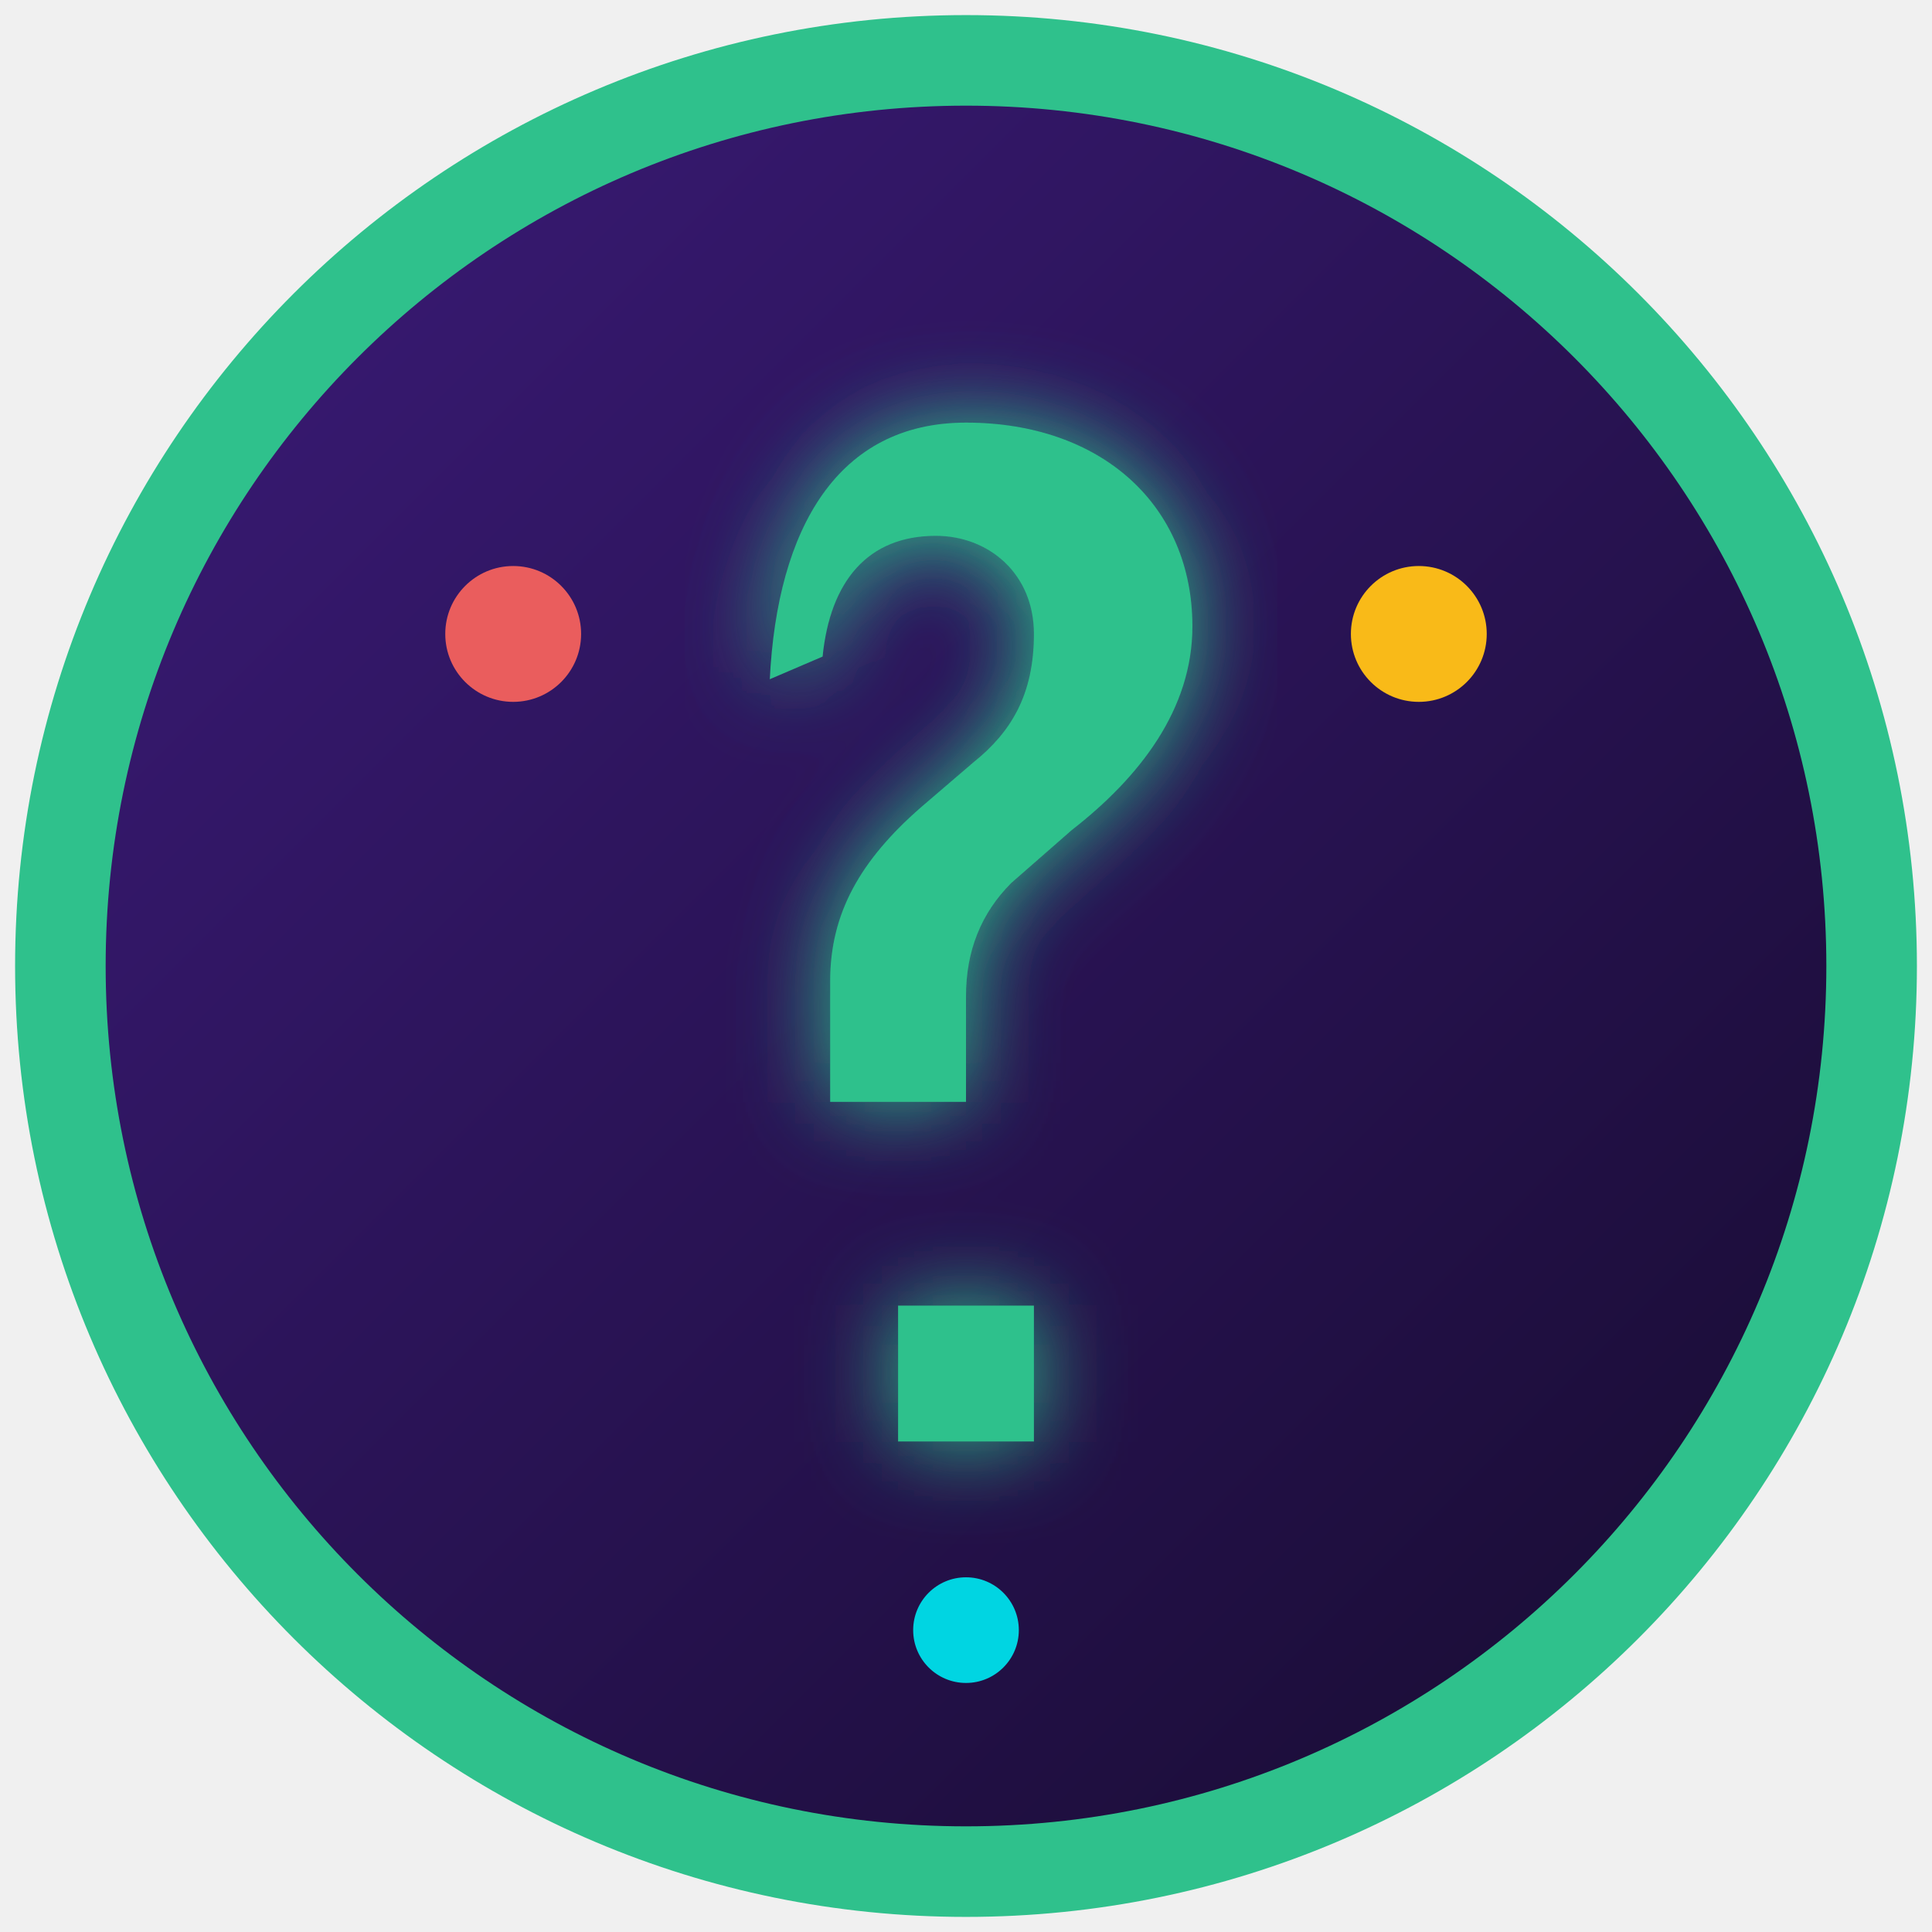
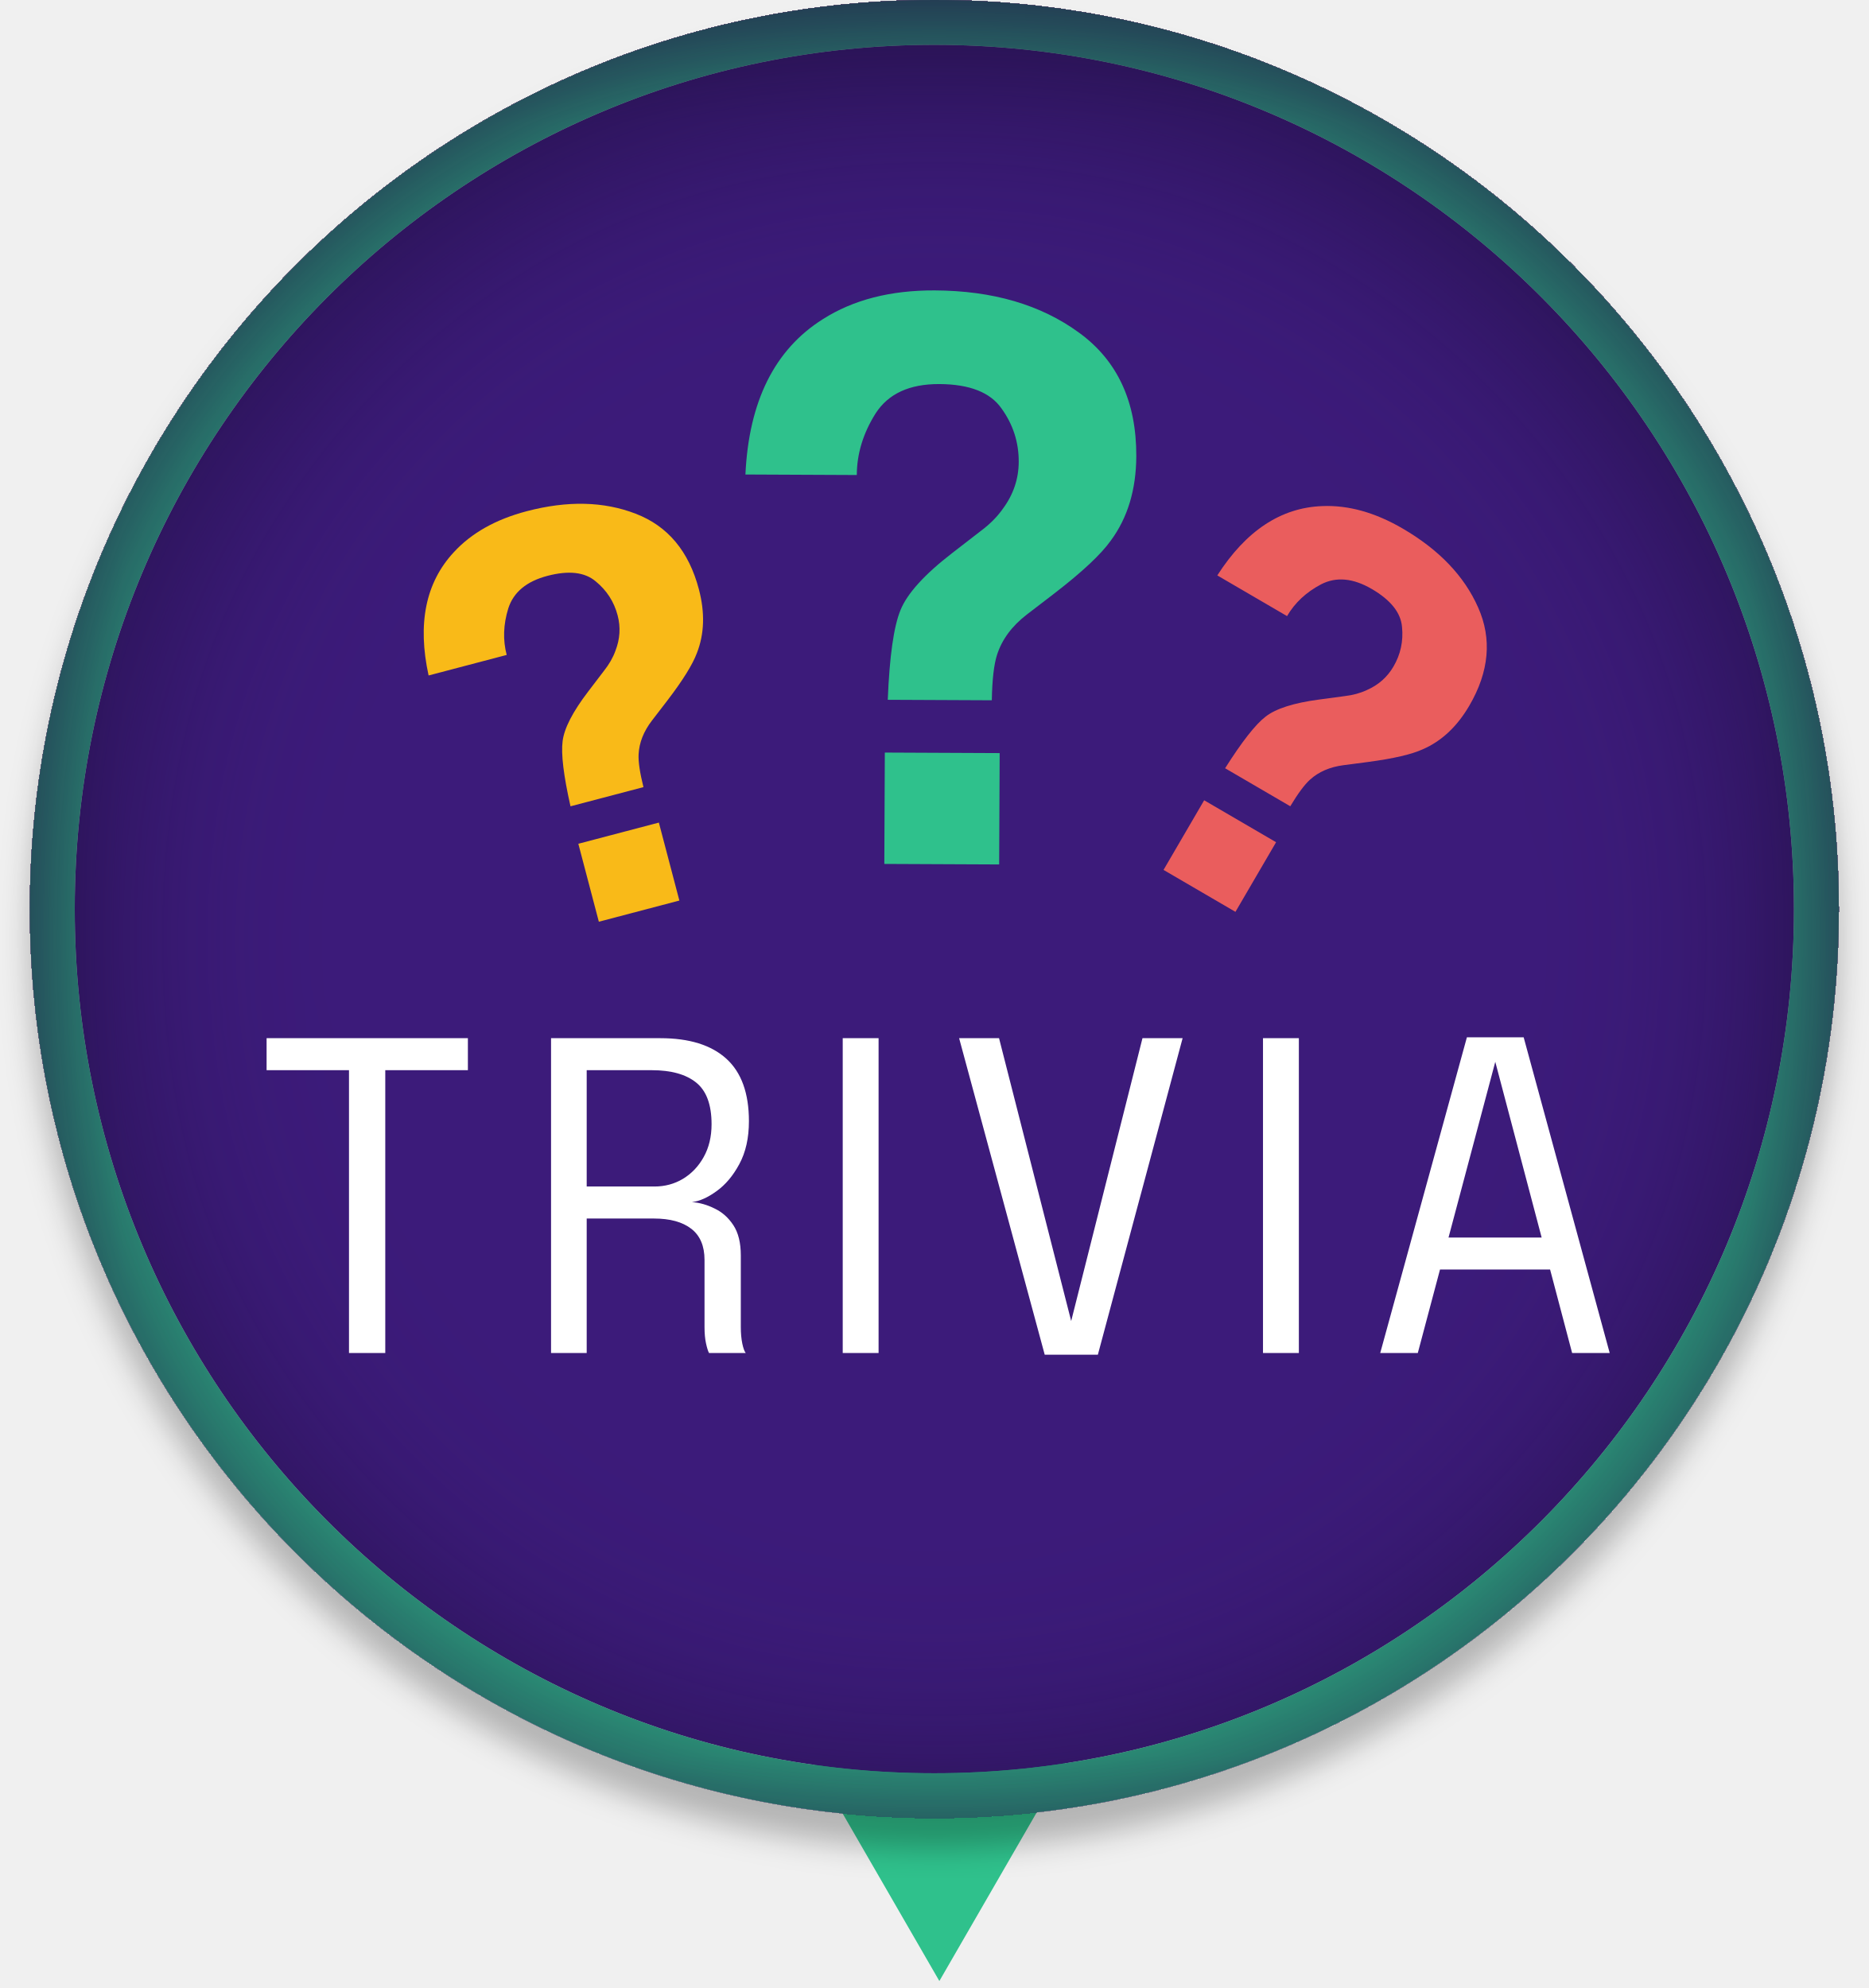
- <svg xmlns="http://www.w3.org/2000/svg" viewBox="0 0 128 128">
+ <svg xmlns="http://www.w3.org/2000/svg" width="250" height="266" viewBox="0 0 250 266" fill="none">
+   <path d="M125.67 265.066L99.404 219.571L151.937 219.571L125.67 265.066Z" fill="#2FC18C" />
+   <g filter="url(#filter0_di_9_298)">
+     <ellipse cx="125" cy="121.632" rx="115" ry="115.632" fill="#3C1B7A" />
+     <path d="M125 3C190.185 3 243 56.129 243 121.632C243 187.135 190.185 240.264 125 240.264C59.815 240.264 7 187.135 7 121.632C7 56.129 59.815 3 125 3Z" stroke="#2FC18C" stroke-width="6" />
+   </g>
+   <path d="M118.374 100.696L133.738 100.766L133.67 115.666L118.307 115.596L118.374 100.696ZM99.725 63.49C100.182 53.696 103.634 46.769 110.08 42.708C114.148 40.114 119.137 38.831 125.049 38.858C132.817 38.893 139.253 40.778 144.358 44.514C149.496 48.249 152.049 53.76 152.016 61.047C151.996 65.515 150.861 69.274 148.613 72.323C147.299 74.173 144.779 76.533 141.054 79.403L137.38 82.222C135.38 83.76 134.048 85.558 133.386 87.618C132.967 88.922 132.735 90.949 132.688 93.698L118.767 93.635C119 87.827 119.568 83.825 120.472 81.63C121.376 79.4 123.69 76.849 127.416 73.979L131.193 71.058C132.434 70.135 133.436 69.126 134.197 68.029C135.58 66.145 136.277 64.069 136.287 61.8C136.299 59.188 135.537 56.813 134 54.675C132.497 52.503 129.718 51.407 125.662 51.389C121.675 51.371 118.834 52.681 117.138 55.32C115.476 57.959 114.638 60.705 114.625 63.558L99.725 63.49Z" fill="#2FC18C" />
+   <path d="M161.096 107.079L170.718 112.692L165.282 122.009L155.661 116.396L161.096 107.079ZM162.854 76.992C166.686 71.018 171.361 67.926 176.878 67.717C180.371 67.565 183.969 68.569 187.671 70.729C192.535 73.567 195.894 77.083 197.747 81.275C199.621 85.48 199.23 89.86 196.571 94.417C194.941 97.21 192.868 99.156 190.353 100.252C188.858 100.936 186.422 101.502 183.044 101.951L179.717 102.387C177.904 102.625 176.417 103.27 175.256 104.321C174.521 104.987 173.641 106.173 172.617 107.88L163.899 102.794C166.148 99.237 167.953 96.935 169.315 95.886C170.69 94.815 173.066 94.055 176.444 93.606L179.873 93.144C180.986 93.016 181.981 92.746 182.855 92.334C184.406 91.655 185.595 90.606 186.423 89.187C187.376 87.554 187.757 85.788 187.566 83.891C187.408 81.984 186.06 80.29 183.52 78.808C181.023 77.351 178.765 77.143 176.744 78.182C174.746 79.234 173.226 80.652 172.185 82.436L162.854 76.992Z" fill="#EA5D5D" />
+   <path d="M77.371 112.898L88.144 110.064L90.888 120.496L80.115 123.33L77.371 112.898ZM57.339 90.38C55.824 83.446 56.944 77.954 60.697 73.905C63.06 71.328 66.314 69.495 70.459 68.404C75.905 66.971 80.766 67.082 85.04 68.736C89.339 70.384 92.159 73.758 93.502 78.86C94.325 81.988 94.234 84.829 93.231 87.383C92.657 88.924 91.335 91.047 89.264 93.753L87.219 96.413C86.106 97.864 85.511 99.371 85.433 100.936C85.384 101.926 85.601 103.387 86.083 105.319L76.323 107.886C75.398 103.782 75.046 100.877 75.267 99.172C75.482 97.443 76.626 95.225 78.697 92.519L80.794 89.767C81.491 88.889 82.003 87.996 82.331 87.086C82.947 85.509 83.046 83.926 82.628 82.338C82.147 80.509 81.168 78.992 79.691 77.785C78.231 76.548 76.08 76.303 73.236 77.052C70.441 77.787 68.696 79.237 68.002 81.4C67.333 83.557 67.261 85.635 67.787 87.632L57.339 90.38Z" fill="#F9BA18" />
+   <path d="M62.595 143.195H50.43L51.543 140.426V181.033H46.689V140.426L48.059 143.195H35.666V138.912H62.595V143.195ZM73.721 181.033V138.912H88.342C92.206 138.912 95.148 139.826 97.166 141.653C99.184 143.481 100.193 146.27 100.193 150.021C100.193 152.267 99.764 154.18 98.908 155.76C98.07 157.321 97.051 158.53 95.852 159.387C94.672 160.244 93.577 160.729 92.568 160.843C93.596 160.92 94.605 161.205 95.595 161.7C96.604 162.176 97.442 162.919 98.108 163.928C98.774 164.937 99.108 166.288 99.108 167.983C99.108 169.544 99.108 171.143 99.108 172.78C99.108 174.398 99.108 175.997 99.108 177.578C99.108 178.396 99.174 179.129 99.307 179.776C99.441 180.405 99.593 180.824 99.764 181.033H94.853C94.719 180.785 94.586 180.357 94.453 179.748C94.32 179.139 94.253 178.415 94.253 177.578C94.253 176.112 94.253 174.617 94.253 173.094C94.253 171.571 94.253 170.067 94.253 168.582C94.253 166.717 93.663 165.327 92.482 164.413C91.302 163.499 89.636 163.042 87.485 163.042H77.119L78.49 161.186V181.033H73.721ZM78.49 160.786L77.119 158.759H87.542C88.951 158.759 90.226 158.416 91.369 157.731C92.53 157.026 93.453 156.055 94.139 154.818C94.843 153.562 95.195 152.096 95.195 150.42C95.195 147.812 94.51 145.956 93.139 144.852C91.768 143.748 89.788 143.195 87.199 143.195H77.005L78.49 141.082V160.786ZM112.742 181.033V138.912H117.539V181.033H112.742ZM139.765 181.261L128.314 138.912H133.654L143.478 177.435H143.135L152.844 138.912H158.213L146.876 181.261H139.765ZM168.967 181.033V138.912H173.765V181.033H168.967ZM184.651 181.033L196.245 138.798H203.841L215.349 181.033H210.323L200.014 141.968H200.071L189.677 181.033H184.651ZM190.648 169.867V165.584H209.438V169.867H190.648Z" fill="white" />
  <defs>
-     <linearGradient id="bgGrad" x1="0%" y1="0%" x2="100%" y2="100%">
-       <stop offset="0%" stop-color="#3C1B7A" />
-       <stop offset="100%" stop-color="#160B2E" />
-     </linearGradient>
-     <filter id="glow" x="-20%" y="-20%" width="140%" height="140%">
-       <feGaussianBlur stdDeviation="3" result="blur" />
-       <feComposite in="SourceGraphic" in2="blur" operator="over" />
+     <filter id="filter0_di_9_298" x="0" y="0" width="250" height="251.264" filterUnits="userSpaceOnUse" color-interpolation-filters="sRGB">
+       <feFlood flood-opacity="0" result="BackgroundImageFix" />
+       <feColorMatrix in="SourceAlpha" type="matrix" values="0 0 0 0 0 0 0 0 0 0 0 0 0 0 0 0 0 0 127 0" result="hardAlpha" />
+       <feOffset dy="4" />
+       <feGaussianBlur stdDeviation="2" />
+       <feComposite in2="hardAlpha" operator="out" />
+       <feColorMatrix type="matrix" values="0 0 0 0 0 0 0 0 0 0 0 0 0 0 0 0 0 0 0.25 0" />
+       <feBlend mode="normal" in2="BackgroundImageFix" result="effect1_dropShadow_9_298" />
+       <feBlend mode="normal" in="SourceGraphic" in2="effect1_dropShadow_9_298" result="shape" />
+       <feColorMatrix in="SourceAlpha" type="matrix" values="0 0 0 0 0 0 0 0 0 0 0 0 0 0 0 0 0 0 127 0" result="hardAlpha" />
+       <feOffset dy="4" />
+       <feGaussianBlur stdDeviation="17.5" />
+       <feComposite in2="hardAlpha" operator="arithmetic" k2="-1" k3="1" />
+       <feColorMatrix type="matrix" values="0 0 0 0 0.121 0 0 0 0 0.055 0 0 0 0 0.246 0 0 0 1 0" />
+       <feBlend mode="normal" in2="shape" result="effect2_innerShadow_9_298" />
    </filter>
  </defs>
-   <circle cx="64" cy="64" r="60" fill="url(#bgGrad)" stroke="#2FC18C" stroke-width="6" />
-   <path d="M59.5 86.5 h9 v9 h-9 z M51 45 C51.5 35 55.5 28 64 28 C73 28 79 33.5 79 41.5 C79 47 75.5 51.5 71 55 L67 58.5 C65 60.5 64 63 64 66 L64 73 H55 L55 65 C55 60.5 57 57 61 53.5 L64.5 50.5 C67 48.5 68.5 46 68.5 42 C68.5 38 65.5 35.5 62 35.5 C57.5 35.5 55 38.5 54.5 43.5 Z" fill="#2FC18C" filter="url(#glow)" />
-   <circle cx="34" cy="42" r="4.5" fill="#EA5D5D" />
-   <circle cx="94" cy="42" r="4.5" fill="#F9BA18" />
-   <circle cx="64" cy="108" r="3.5" fill="#00D5E2" />
</svg>
